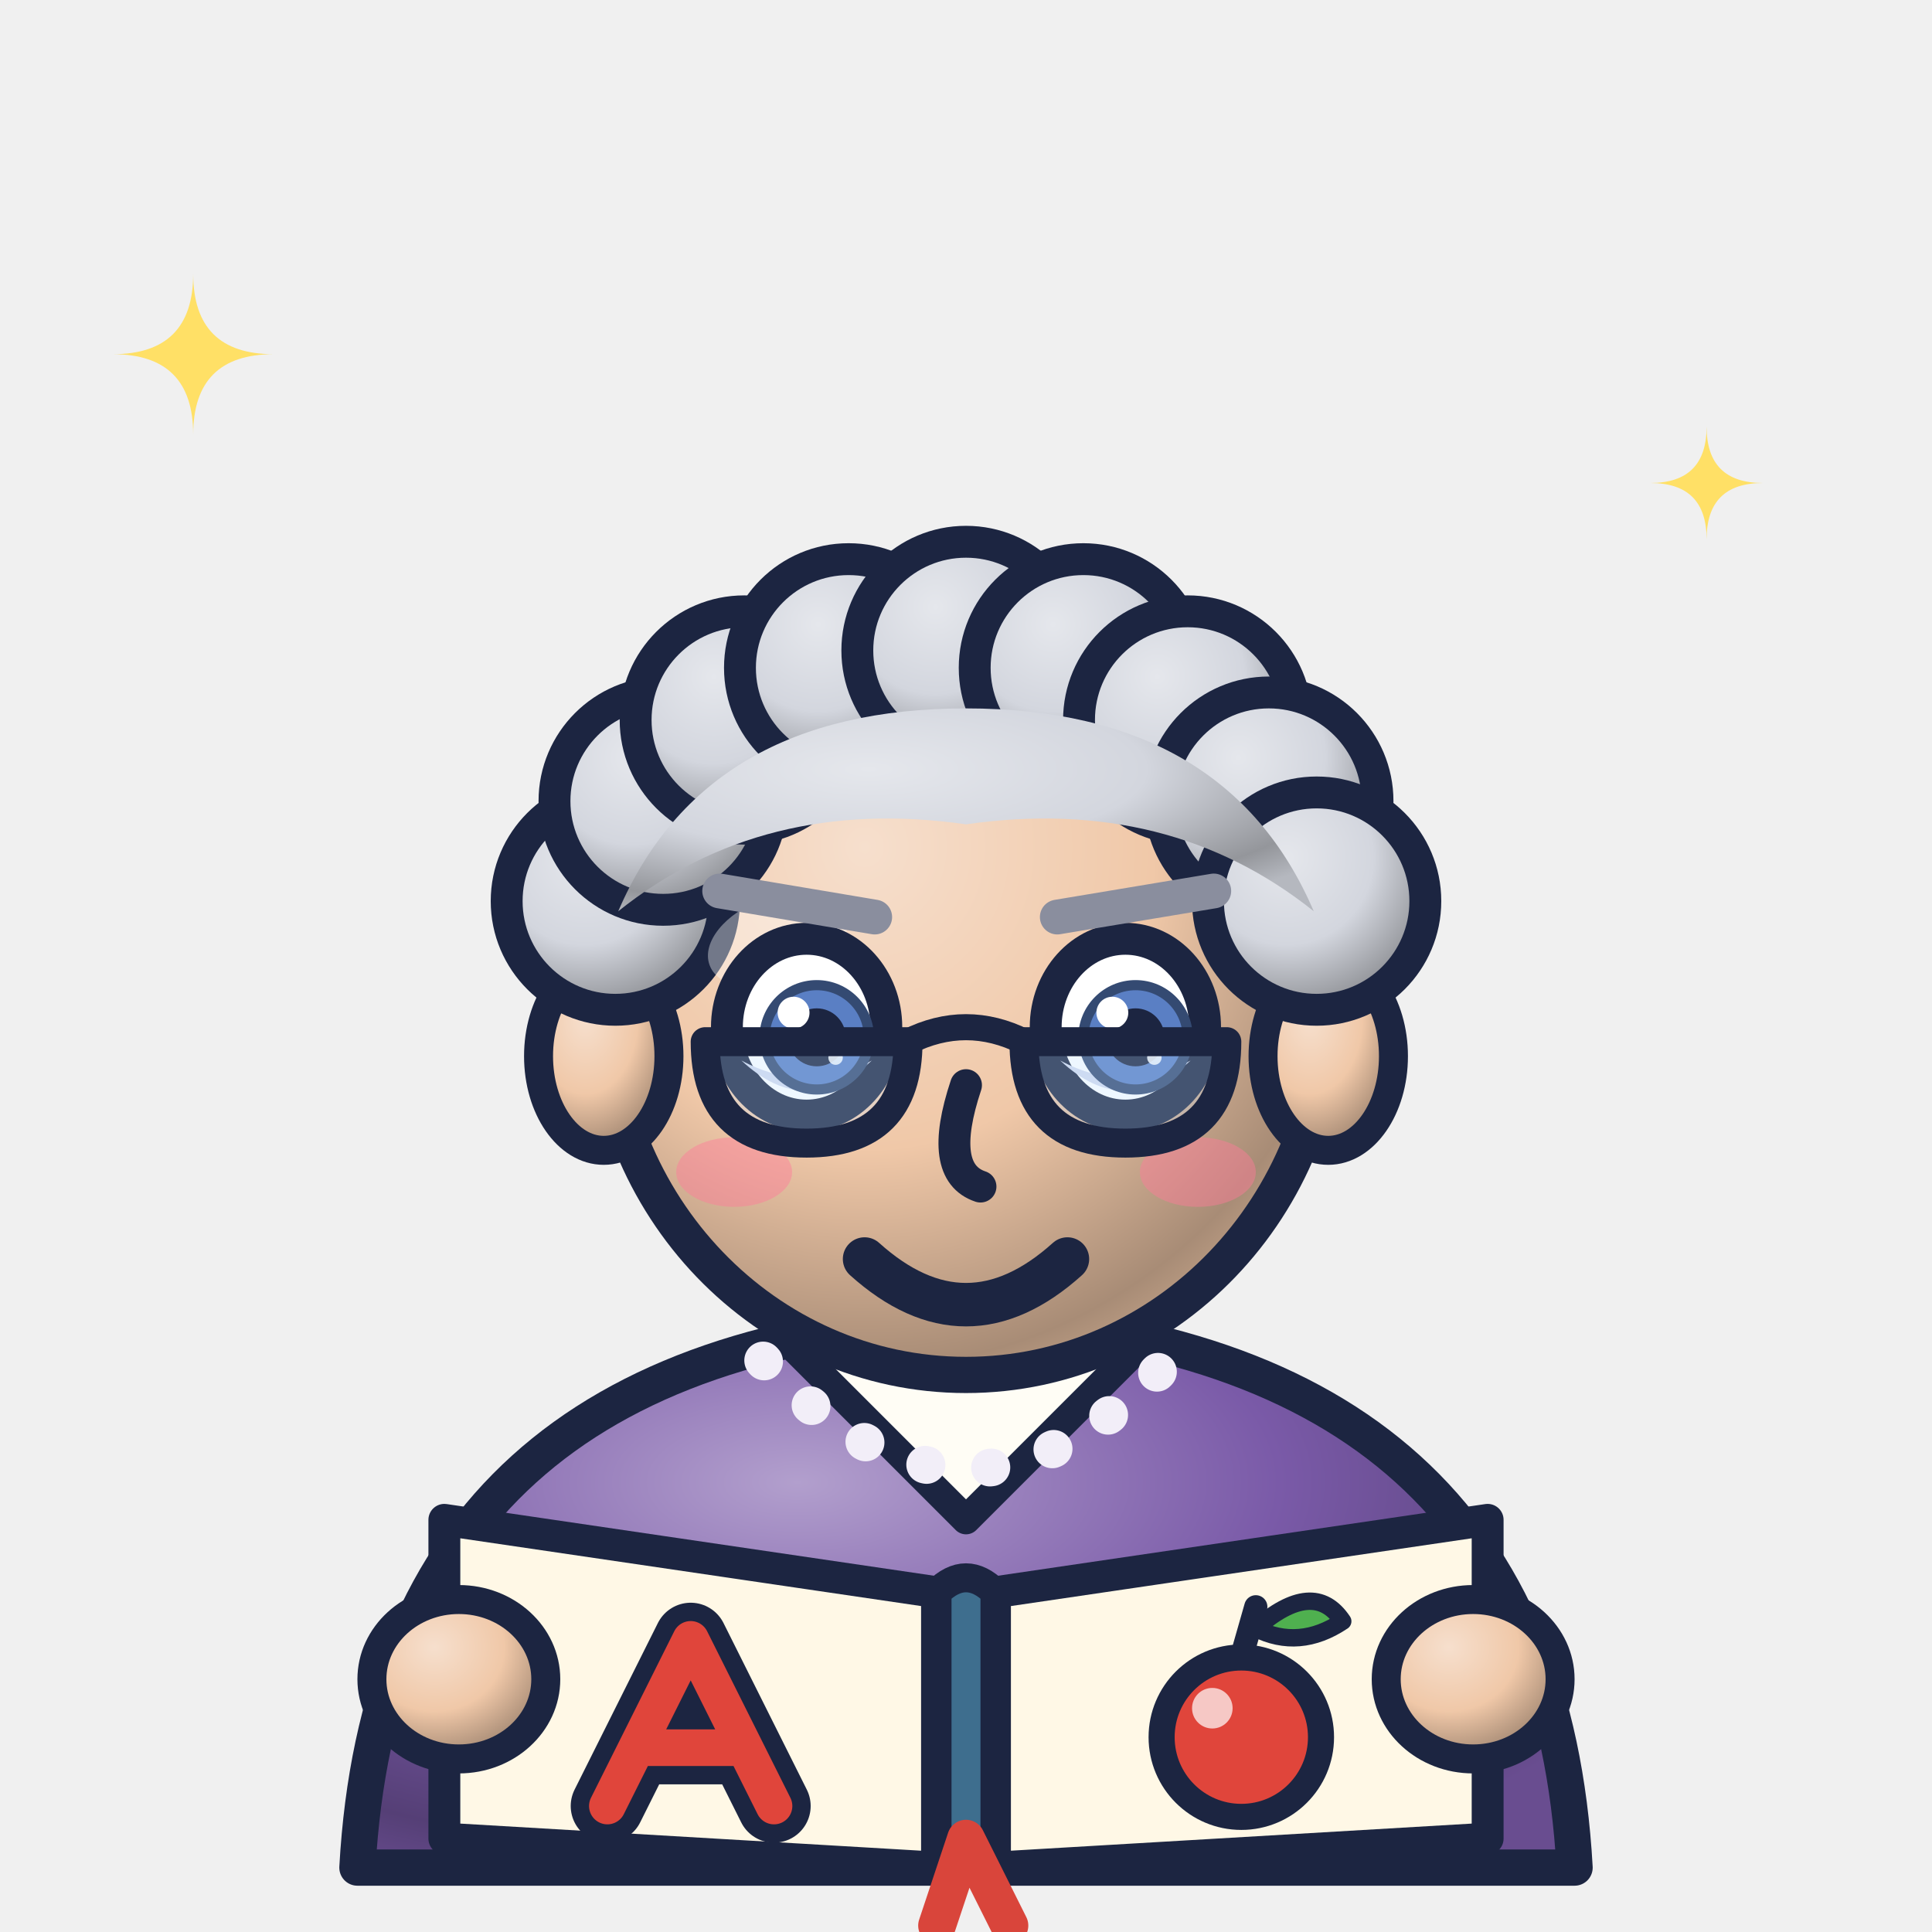
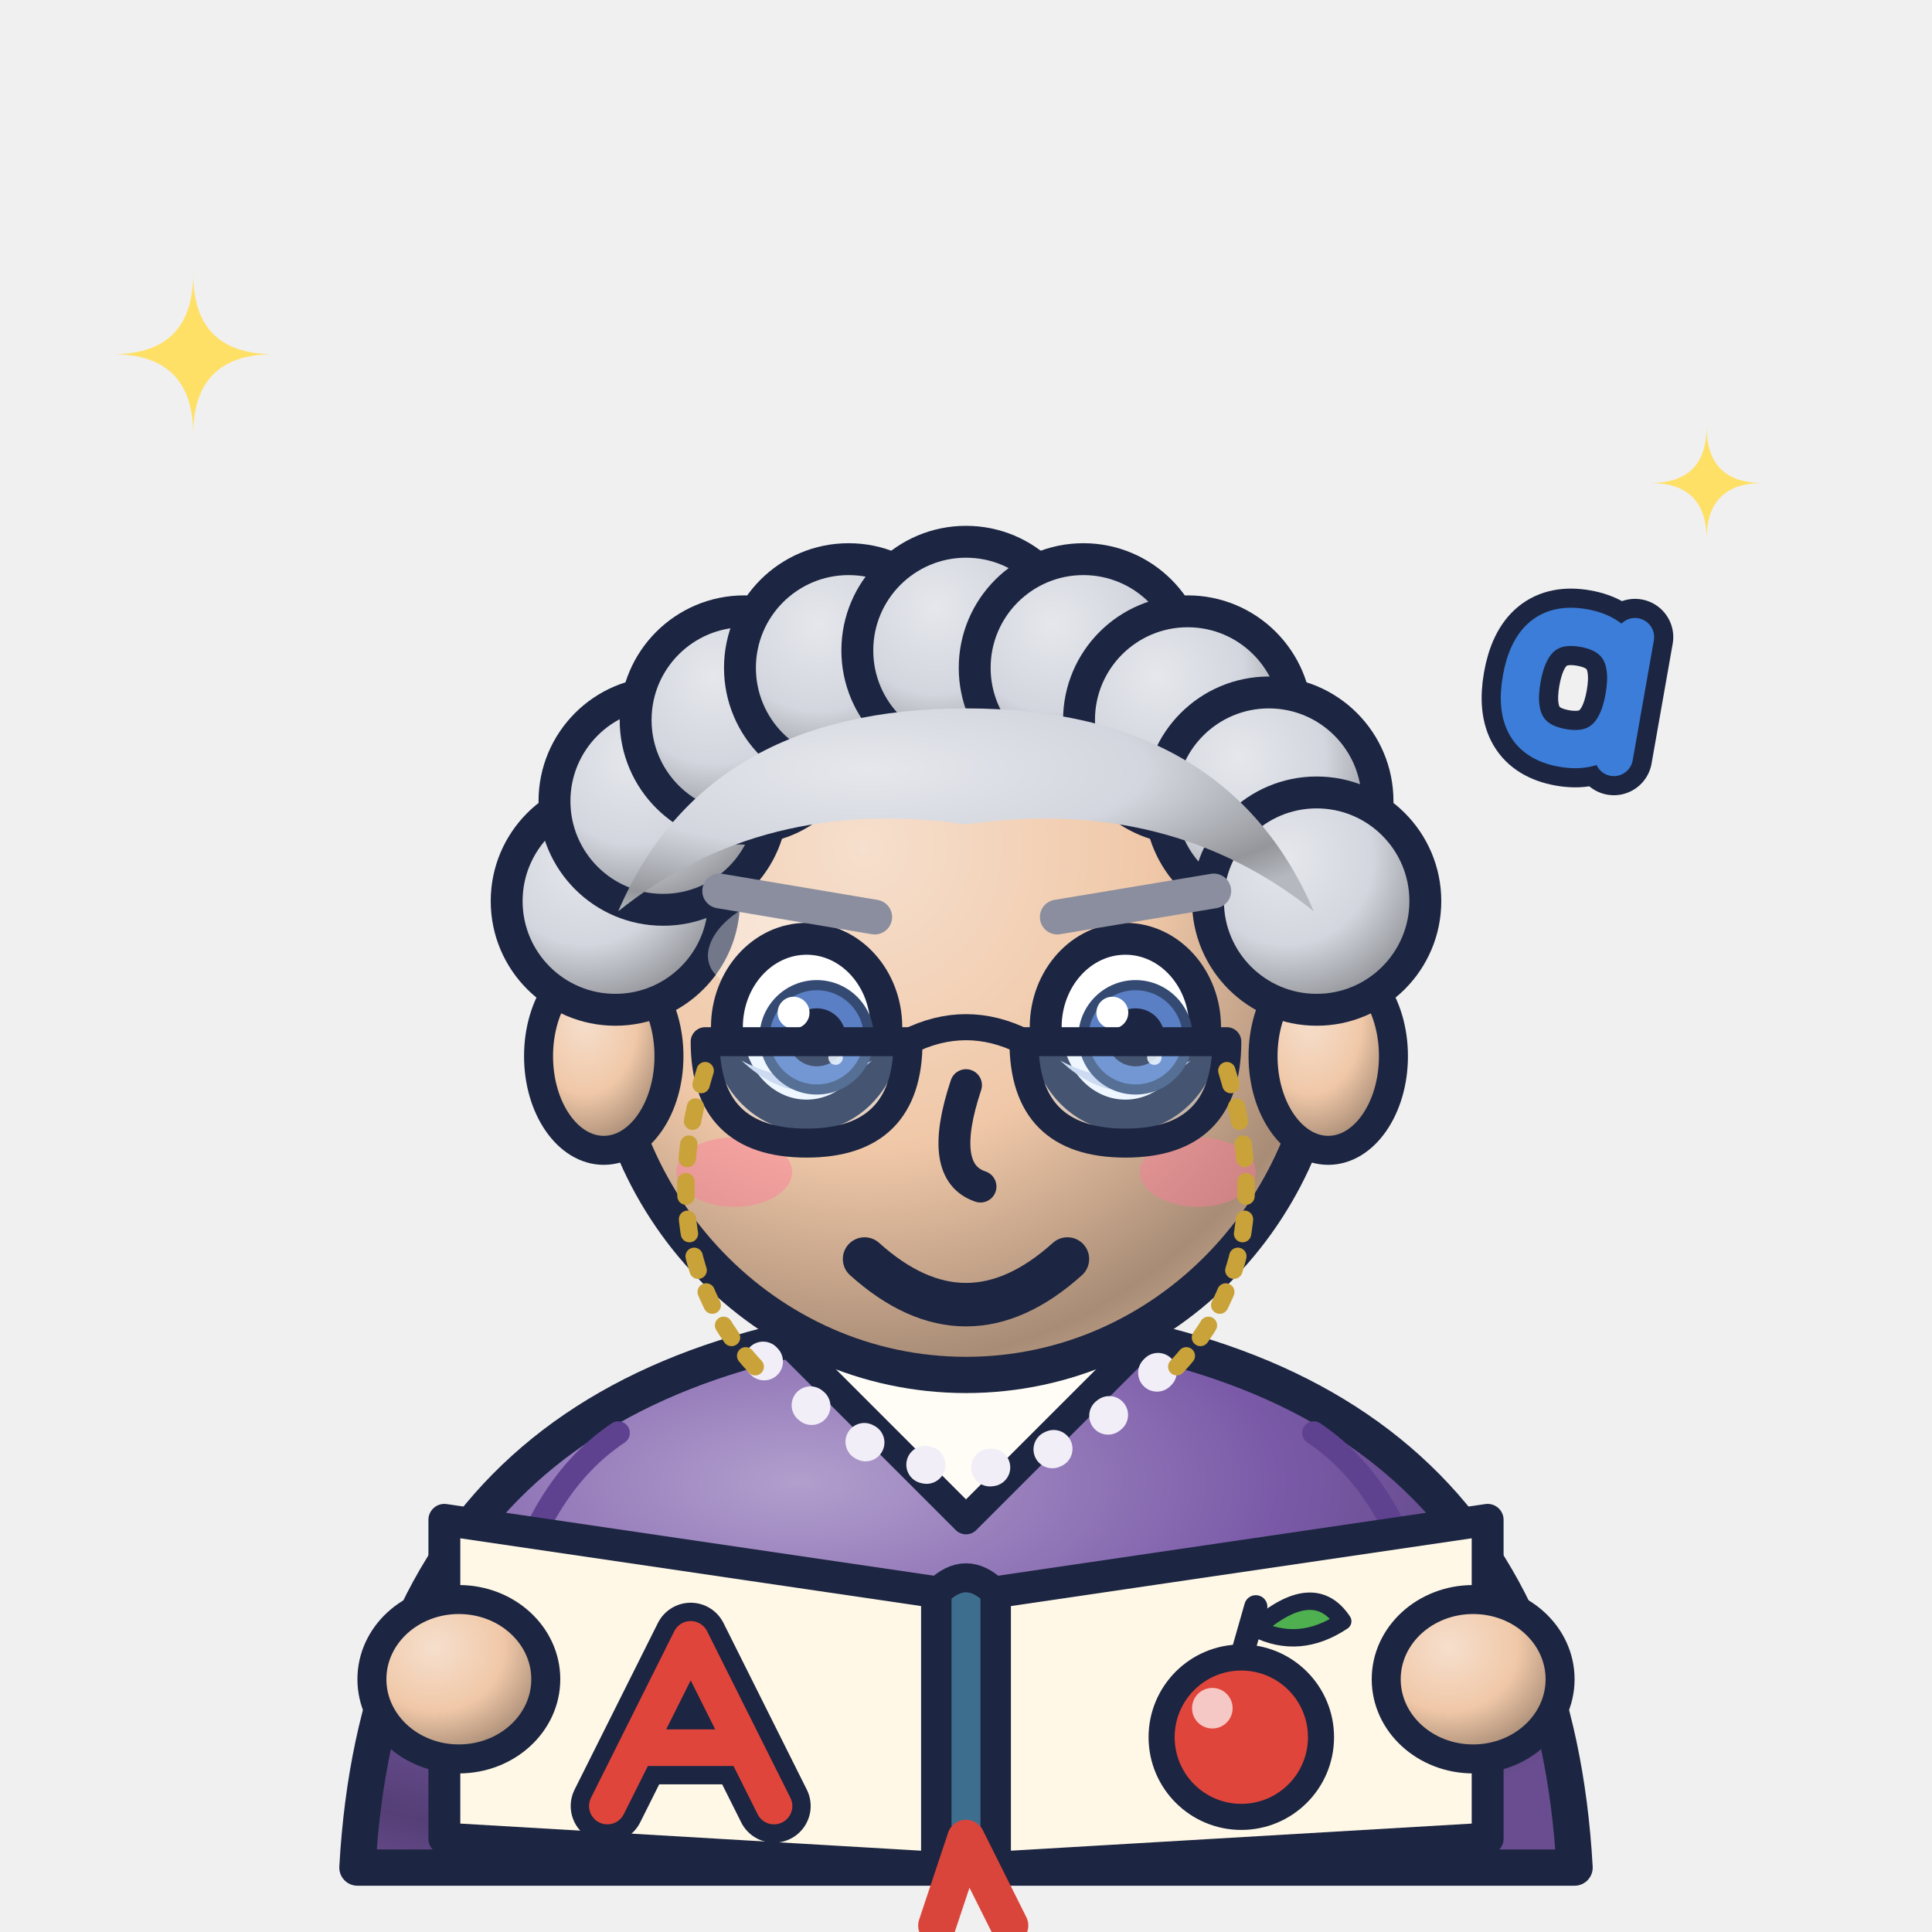
<svg viewBox="0 0 120 120" aria-hidden="true">
  <defs>
    <radialGradient id="mlesepatin-1_0" cx="36%" cy="30%" r="80%">
      <stop offset="0" stop-color="#f6dfcd" />
      <stop offset=".5" stop-color="#F0C8A8" />
      <stop offset=".86" stop-color="#a88c76" />
      <stop offset="1" stop-color="#ceac90" />
    </radialGradient>
    <radialGradient id="mlesepatin-1_1" cx="36%" cy="30%" r="80%">
      <stop offset="0" stop-color="#e5e7ec" />
      <stop offset=".5" stop-color="#D3D6DE" />
      <stop offset=".86" stop-color="#94969b" />
      <stop offset="1" stop-color="#b5b8bf" />
    </radialGradient>
    <radialGradient id="mlesepatin-1_2" cx="36%" cy="30%" r="80%">
      <stop offset="0" stop-color="#b29fcd" />
      <stop offset=".5" stop-color="#7A5AA8" />
      <stop offset=".86" stop-color="#553f76" />
      <stop offset="1" stop-color="#694d90" />
    </radialGradient>
  </defs>
  <g transform="translate(6 11.6) scale(0.9)">
    <path d="M18 116 Q20 80 60 78 Q100 80 102 116 Z" fill="url(#mlesepatin-1_2)" stroke="#1C2541" stroke-width="2.50" stroke-linejoin="round" stroke-linecap="round" />
    <path d="M48 80 L60 92 L72 80 Z" fill="#FFFDF5" stroke="#1C2541" stroke-width="2.00" stroke-linejoin="round" stroke-linecap="round" />
+     <path d="M28 100 Q30 90 36 86 M92 100 Q90 90 84 86" fill="none" stroke="#5E4290" stroke-width="1.6" stroke-linecap="round" />
    <path d="M46 81 Q60 96 74 81" fill="none" stroke="#F2EEF8" stroke-width="2.6" stroke-dasharray=".1 4.4" stroke-linecap="round" />
    <path d="M24 92 L58 97 L58 116 L24 114 Z" fill="#FFF8E6" stroke="#1C2541" stroke-width="2.20" stroke-linejoin="round" stroke-linecap="round" />
    <path d="M96 92 L62 97 L62 116 L96 114 Z" fill="#FFF8E6" stroke="#1C2541" stroke-width="2.20" stroke-linejoin="round" stroke-linecap="round" />
    <path d="M58 97 Q60 95 62 97 L62 116 Q60 114 58 116 Z" fill="#3E6E8E" stroke="#1C2541" stroke-width="2.00" stroke-linejoin="round" stroke-linecap="round" />
    <g transform="translate(41 106) rotate(0) scale(1.15)">
      <path d="M-5 5 L0 -5 L5 5 M-3 1.5 L3 1.5" fill="none" stroke="#1C2541" stroke-width="4.4" stroke-linecap="round" stroke-linejoin="round" />
      <path d="M-5 5 L0 -5 L5 5 M-3 1.5 L3 1.5" fill="none" stroke="#E0453B" stroke-width="2.2" stroke-linecap="round" stroke-linejoin="round" />
    </g>
    <circle cx="79" cy="107" r="5.5" fill="#E0453B" stroke="#1C2541" stroke-width="1.80" stroke-linejoin="round" stroke-linecap="round" />
    <path d="M79 101.5 L80 98" fill="none" stroke="#1C2541" stroke-width="1.60" stroke-linejoin="round" stroke-linecap="round" />
    <path d="M80 99.5 Q84 96 86 99 Q83 101 80 99.5 Z" fill="#4FB04F" stroke="#1C2541" stroke-width="1.20" stroke-linejoin="round" stroke-linecap="round" />
    <circle cx="77" cy="105" r="1.4" fill="#fff" opacity=".7" />
    <path d="M60 114 L58 120 M60 114 L63 120" stroke="#D9453B" stroke-width="2.6" stroke-linecap="round" />
    <ellipse cx="25" cy="103" rx="6" ry="5.5" fill="url(#mlesepatin-1_0)" stroke="#1C2541" stroke-width="2.00" stroke-linejoin="round" stroke-linecap="round" />
    <ellipse cx="95" cy="103" rx="6" ry="5.5" fill="url(#mlesepatin-1_0)" stroke="#1C2541" stroke-width="2.00" stroke-linejoin="round" stroke-linecap="round" />
    <ellipse cx="60" cy="56" rx="25" ry="26" fill="url(#mlesepatin-1_0)" stroke="#1C2541" stroke-width="2.50" stroke-linejoin="round" stroke-linecap="round" />
    <ellipse cx="35" cy="60" rx="4.5" ry="6.5" fill="url(#mlesepatin-1_0)" stroke="#1C2541" stroke-width="2.00" stroke-linejoin="round" stroke-linecap="round" />
    <ellipse cx="85" cy="60" rx="4.5" ry="6.5" fill="url(#mlesepatin-1_0)" stroke="#1C2541" stroke-width="2.00" stroke-linejoin="round" stroke-linecap="round" />
    <circle cx="35.8" cy="49.3" r="7.5" fill="url(#mlesepatin-1_1)" stroke="#1C2541" stroke-width="2.20" stroke-linejoin="round" stroke-linecap="round" />
    <circle cx="39.1" cy="42.4" r="7.5" fill="url(#mlesepatin-1_1)" stroke="#1C2541" stroke-width="2.20" stroke-linejoin="round" stroke-linecap="round" />
    <circle cx="44.7" cy="36.8" r="7.5" fill="url(#mlesepatin-1_1)" stroke="#1C2541" stroke-width="2.20" stroke-linejoin="round" stroke-linecap="round" />
    <circle cx="51.9" cy="33.2" r="7.5" fill="url(#mlesepatin-1_1)" stroke="#1C2541" stroke-width="2.20" stroke-linejoin="round" stroke-linecap="round" />
    <circle cx="60" cy="32" r="7.5" fill="url(#mlesepatin-1_1)" stroke="#1C2541" stroke-width="2.20" stroke-linejoin="round" stroke-linecap="round" />
    <circle cx="68.1" cy="33.2" r="7.5" fill="url(#mlesepatin-1_1)" stroke="#1C2541" stroke-width="2.20" stroke-linejoin="round" stroke-linecap="round" />
    <circle cx="75.3" cy="36.8" r="7.5" fill="url(#mlesepatin-1_1)" stroke="#1C2541" stroke-width="2.20" stroke-linejoin="round" stroke-linecap="round" />
    <circle cx="80.9" cy="42.4" r="7.5" fill="url(#mlesepatin-1_1)" stroke="#1C2541" stroke-width="2.20" stroke-linejoin="round" stroke-linecap="round" />
    <circle cx="84.2" cy="49.3" r="7.5" fill="url(#mlesepatin-1_1)" stroke="#1C2541" stroke-width="2.20" stroke-linejoin="round" stroke-linecap="round" />
    <path d="M36 50 Q42 36 60 36 Q78 36 84 50 Q74 42 60 44 Q46 42 36 50 Z" fill="url(#mlesepatin-1_1)" />
    <ellipse cx="47" cy="52" rx="5" ry="3" fill="#fff" opacity=".38" transform="rotate(-20 47 52)" />
    <ellipse cx="49" cy="58" rx="5.5" ry="6.1" fill="#fff" stroke="#1C2541" stroke-width="2.20" stroke-linejoin="round" stroke-linecap="round" />
    <path d="M44.5 60.3 Q49 64.5 53.5 60.3 Q49 62.7 44.5 60.3 Z" fill="#D3DAEE" />
    <circle cx="49.7" cy="58.7" r="3.6" fill="#5A7FC4" stroke="#344a72" stroke-width="0.7" />
    <circle cx="49.7" cy="58.7" r="2" fill="#1C2541" />
    <circle cx="48.1" cy="57" r="1.1" fill="#fff" />
    <circle cx="51" cy="60.1" r="0.5" fill="#fff" opacity=".85" />
    <path d="M43 48.6 L53.7 50.4" fill="none" stroke="#8A8E9E" stroke-width="2.4" stroke-linecap="round" />
    <ellipse cx="71" cy="58" rx="5.5" ry="6.1" fill="#fff" stroke="#1C2541" stroke-width="2.20" stroke-linejoin="round" stroke-linecap="round" />
    <path d="M66.5 60.3 Q71 64.5 75.5 60.3 Q71 62.7 66.5 60.3 Z" fill="#D3DAEE" />
    <circle cx="71.7" cy="58.7" r="3.6" fill="#5A7FC4" stroke="#344a72" stroke-width="0.7" />
    <circle cx="71.7" cy="58.7" r="2" fill="#1C2541" />
    <circle cx="70.1" cy="57" r="1.1" fill="#fff" />
    <circle cx="73" cy="60.1" r="0.5" fill="#fff" opacity=".85" />
    <path d="M77.1 48.6 L66.3 50.4" fill="none" stroke="#8A8E9E" stroke-width="2.4" stroke-linecap="round" />
    <path d="M60 62 Q58 68 61 69" fill="none" stroke="#1C2541" stroke-width="2.20" stroke-linejoin="round" stroke-linecap="round" />
    <path d="M53 74 Q60 80.3 67 74" fill="none" stroke="#1C2541" stroke-width="3.00" stroke-linejoin="round" stroke-linecap="round" />
    <ellipse cx="44" cy="68" rx="4" ry="2.4" fill="#FF7A9A" opacity=".45" />
    <ellipse cx="76" cy="68" rx="4" ry="2.4" fill="#FF7A9A" opacity=".45" />
    <path d="M42 59 Q42 66 49 66 Q56 66 56 59 Z M64 59 Q64 66 71 66 Q78 66 78 59 Z" fill="#BFE3FF" fill-opacity=".25" stroke="#1C2541" stroke-width="2.00" stroke-linejoin="round" stroke-linecap="round" />
    <path d="M56 59 Q60 57 64 59" fill="none" stroke="#1C2541" stroke-width="1.80" stroke-linejoin="round" stroke-linecap="round" />
+     <path d="M42 61 Q38 74 46 82 M78 61 Q82 74 74 82" fill="none" stroke="#C9A23A" stroke-width="1.2" stroke-dasharray="1 1.6" stroke-linecap="round" />
+     <g transform="translate(102 34) rotate(10) scale(1.2)">
+       <path d="M3 -3 L3 4 M3 0.5 Q3 -3 0 -3 Q-3 -3 -3 0.5 Q-3 4 0 4 Q3 4 3 0.5" fill="none" stroke="#1C2541" stroke-width="4.4" stroke-linecap="round" stroke-linejoin="round" />
+       <path d="M3 -3 L3 4 M3 0.5 Q3 -3 0 -3 Q-3 -3 -3 0.5 Q-3 4 0 4 Q3 4 3 0.5" fill="none" stroke="#3B7DD8" stroke-width="2.2" stroke-linecap="round" stroke-linejoin="round" />
+     </g>
  </g>
  <path d="M12 17 Q12 22 17 22 Q12 22 12 27 Q12 22 7 22 Q12 22 12 17 Z" fill="#FFE066" />
  <path d="M106 26.5 Q106 30 109.5 30 Q106 30 106 33.5 Q106 30 102.5 30 Q106 30 106 26.5 Z" fill="#FFE066" />
</svg>
